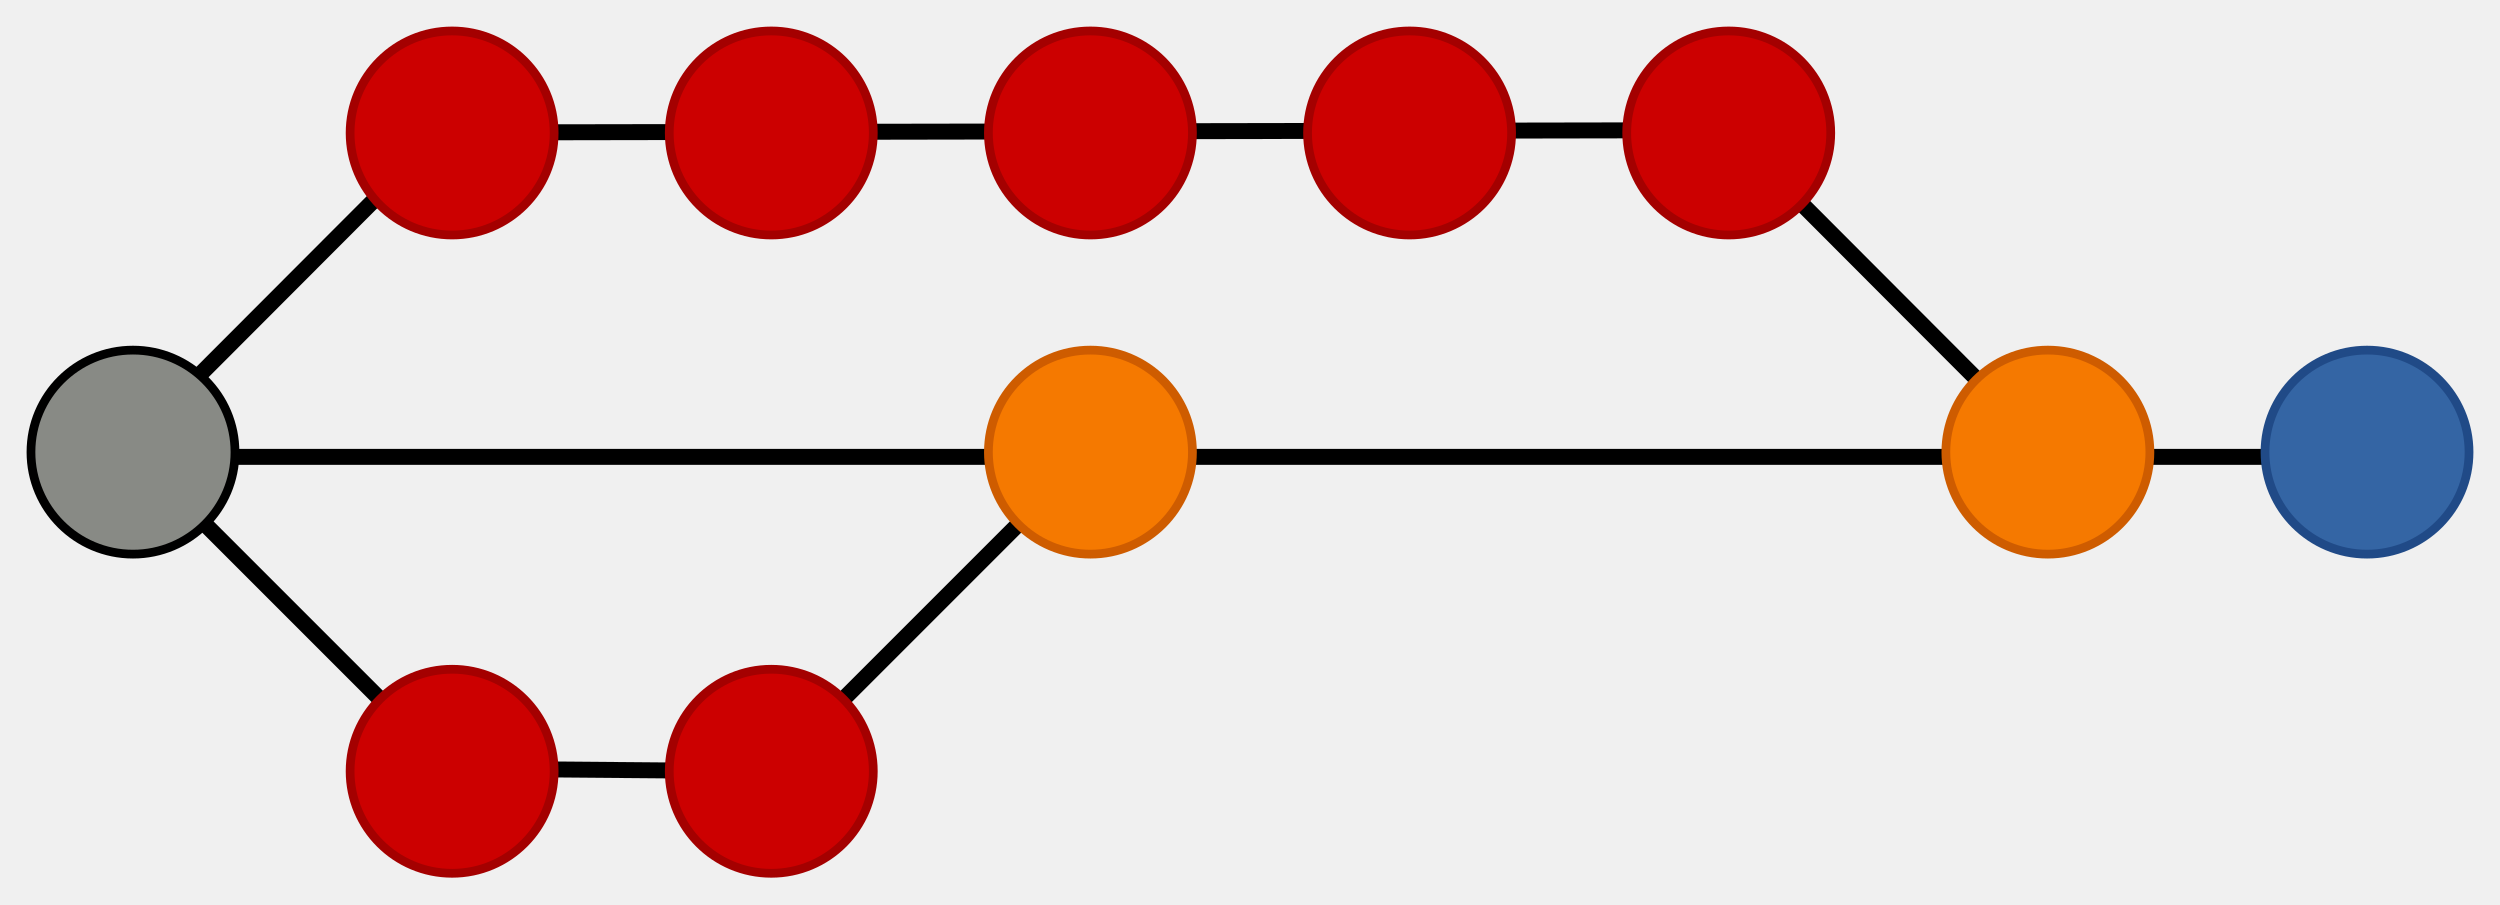
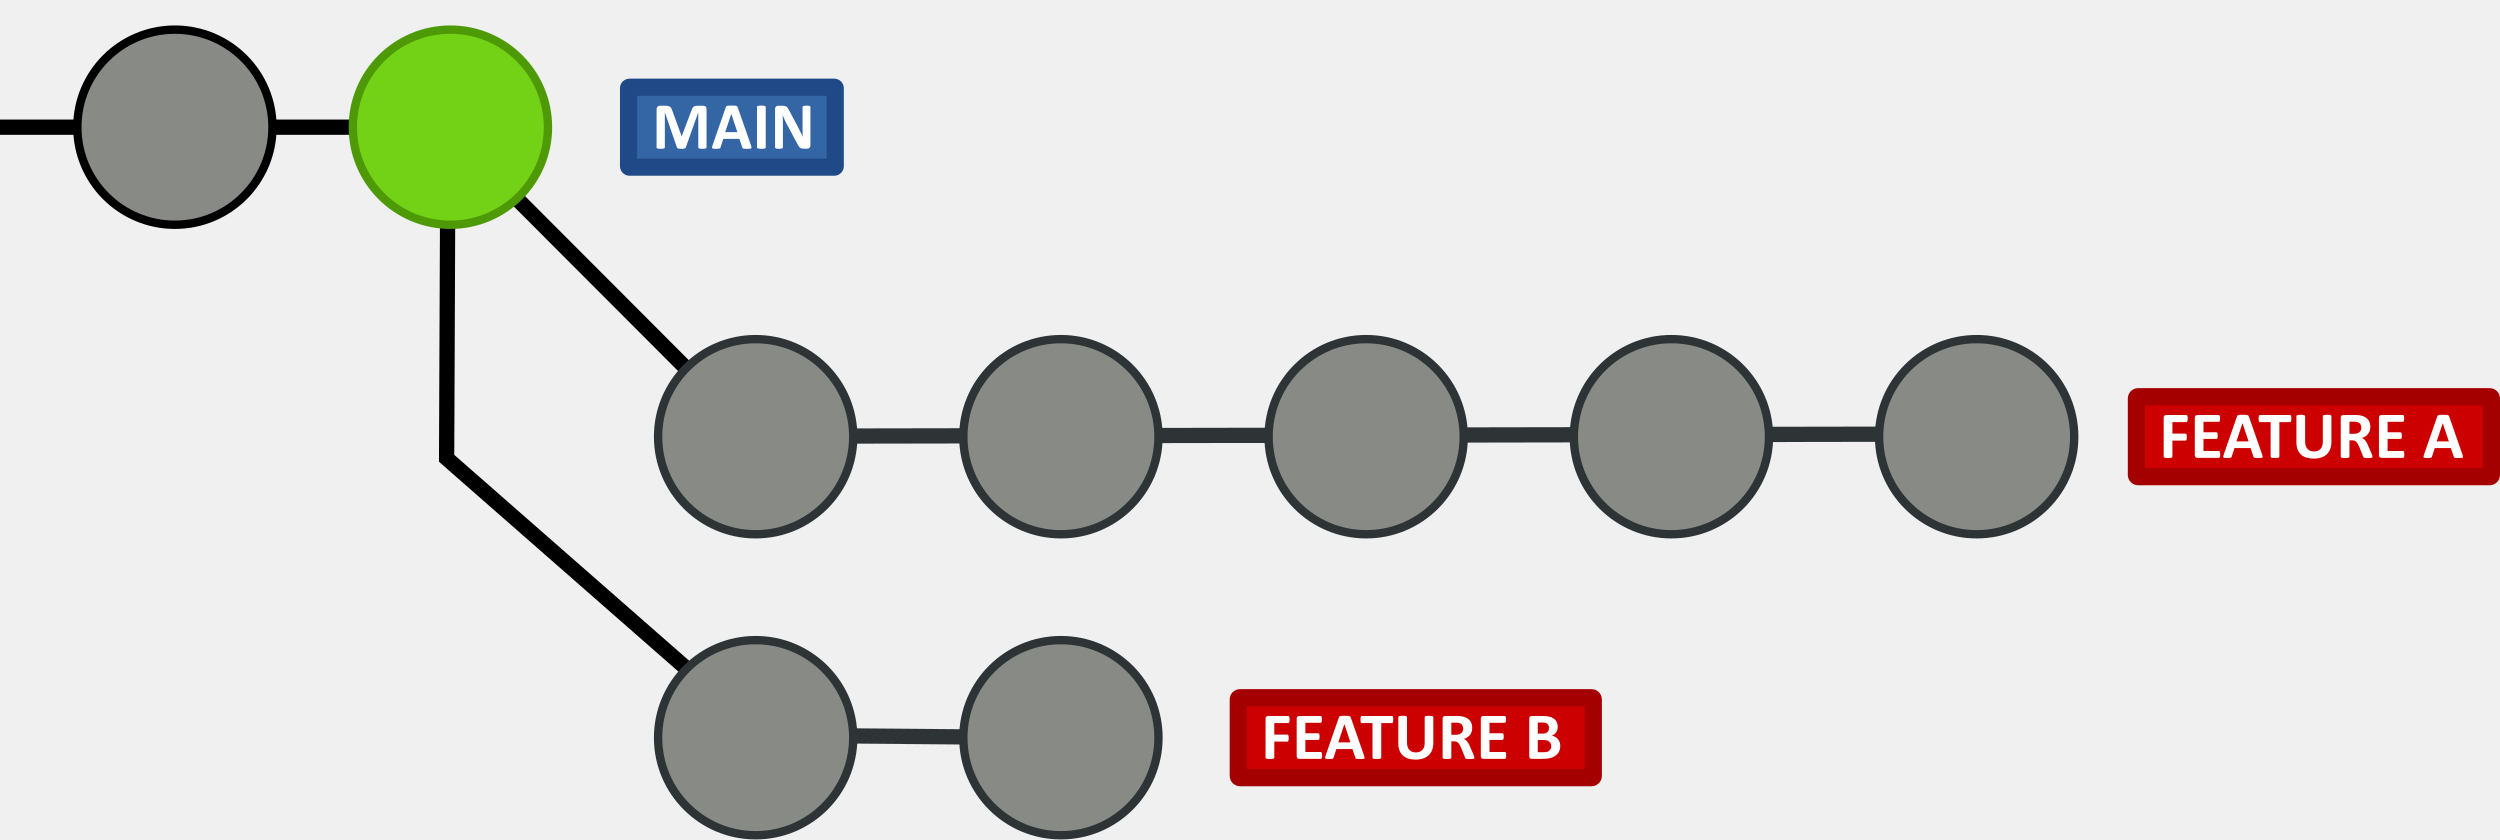
- <svg xmlns="http://www.w3.org/2000/svg" version="1.1" viewBox="0 0 940 340">
-   <g stroke="#000">
-     <path d="m767.66 167.03-117.85-118.08" fill="none" stroke-width="6" />
-     <g transform="translate(-70,-512.52)" fill="none">
-       <g stroke-width="6">
-         <path d="m719.81 561.47-483.76 0.866" />
-         <path d="m117.85 680.73 118.2-118.4" />
-         <path d="m70 512.52" />
-         <path d="m238.44 801.51 83.205 0.694" />
-         <path d="m147.12 709.64 65.757 65.757" />
-         <path d="m387.12 775.4 65.757-65.757" />
+ <svg xmlns="http://www.w3.org/2000/svg" version="1.1" viewBox="0 0 982.801 330" id="svg50" width="982.801" height="330">
+   <defs id="defs54">
+     <rect x="-154.183" y="97.822" width="226.74" height="134.748" id="rect1114" />
+   </defs>
+   <path d="m 174.914,49.81 118.2,118.4" id="path6" style="fill:none;stroke:#000000;stroke-width:6" />
+   <path d="M 127.064,0" id="path8" style="fill:none;stroke:#000000;stroke-width:6" />
+   <path d="m 295.504,288.99 83.205,0.694" id="path10" style="fill:#888a85;stroke:#2e3436;stroke-width:6" />
+   <path d="M 176.11,50 175.575,180.172 269.941,262.877" id="path12" style="fill:none;stroke:#000000;stroke-width:6" />
+   <path d="M 0,50 H 176.11" stroke-width="5.999" id="path18" style="fill:none;stroke:#000000" />
+   <circle cx="297.064" cy="290" r="38.356" fill="#cc0000" stroke="#a40000" id="circle26" style="fill:#888a85;stroke:#2e3436;stroke-width:3.289;stroke-linecap:square" />
+   <circle cx="417.064" cy="290" r="38.356" fill="#cc0000" stroke="#a40000" id="circle28" style="fill:#888a85;stroke:#2e3436;stroke-width:3.289;stroke-linecap:square" />
+   <circle cx="177.064" cy="50" r="38.356" fill="#3465a4" stroke="#204a87" id="circle38" style="fill:#73d216;stroke:#4e9a06;stroke-width:3.289;stroke-linecap:square" />
+   <circle cx="68.759" cy="50" r="38.356" fill="#888a85" stroke-linecap="square" stroke-width="3.289" id="circle22-5" style="stroke:#000000" />
+   <g id="g1019" transform="translate(-589.9868,-140.7705)">
+     <rect x="175.056" y="-918.342" width="31.429" height="81.259" ry="0.392" id="rect52" style="fill:#3465a4;stroke:#204a87;stroke-width:6.755;stroke-linecap:square" transform="rotate(90)" />
+     <g transform="translate(1451.104,-660.962)" aria-label="MASTER" id="g66-5" style="fill:#ffffff;stroke-width:2.97">
+       <g aria-label="MAIN" id="text981" style="font-style:normal;font-weight:normal;font-size:26.667px;line-height:1.25;font-family:sans-serif;fill:#ffffff;fill-opacity:1;stroke:none;stroke-width:2.97">
+         <path d="m -583.364,859.688 q 0,0.13 -0.078,0.234 -0.065,0.104 -0.26,0.169 -0.182,0.065 -0.495,0.104 -0.312,0.039 -0.794,0.039 -0.469,0 -0.781,-0.039 -0.312,-0.039 -0.495,-0.104 -0.182,-0.065 -0.26,-0.169 -0.078,-0.104 -0.078,-0.234 v -13.711 h -0.026 l -4.883,13.698 q -0.052,0.169 -0.169,0.286 -0.117,0.104 -0.326,0.169 -0.195,0.065 -0.508,0.078 -0.312,0.026 -0.755,0.026 -0.443,0 -0.755,-0.039 -0.312,-0.026 -0.521,-0.091 -0.195,-0.078 -0.312,-0.182 -0.117,-0.104 -0.156,-0.247 l -4.714,-13.698 h -0.026 v 13.711 q 0,0.13 -0.078,0.234 -0.065,0.104 -0.26,0.169 -0.195,0.065 -0.508,0.104 -0.299,0.039 -0.781,0.039 -0.469,0 -0.781,-0.039 -0.312,-0.039 -0.508,-0.104 -0.182,-0.065 -0.26,-0.169 -0.065,-0.104 -0.065,-0.234 v -15.013 q 0,-0.664 0.352,-1.016 0.352,-0.352 0.938,-0.352 h 2.24 q 0.599,0 1.029,0.104 0.43,0.091 0.742,0.326 0.312,0.221 0.521,0.599 0.208,0.365 0.365,0.911 l 3.646,10.039 h 0.052 l 3.776,-10.013 q 0.169,-0.547 0.365,-0.924 0.208,-0.378 0.469,-0.612 0.273,-0.234 0.638,-0.326 0.365,-0.104 0.846,-0.104 h 2.305 q 0.352,0 0.599,0.091 0.26,0.091 0.417,0.273 0.169,0.169 0.247,0.43 0.091,0.247 0.091,0.573 z" style="font-style:normal;font-variant:normal;font-weight:bold;font-stretch:normal;font-size:26.667px;font-family:Calibri;-inkscape-font-specification:'Calibri Bold';fill:#ffffff;fill-opacity:1;stroke-width:2.97" id="path1003" />
+         <path d="m -565.89,858.881 q 0.156,0.469 0.195,0.742 0.039,0.273 -0.104,0.417 -0.143,0.13 -0.508,0.156 -0.365,0.039 -1.003,0.039 -0.664,0 -1.042,-0.026 -0.365,-0.013 -0.56,-0.065 -0.195,-0.065 -0.273,-0.169 -0.078,-0.104 -0.13,-0.273 l -1.133,-3.385 h -6.328 l -1.068,3.294 q -0.052,0.182 -0.143,0.312 -0.078,0.117 -0.273,0.195 -0.182,0.065 -0.534,0.091 -0.339,0.026 -0.898,0.026 -0.599,0 -0.938,-0.039 -0.339,-0.039 -0.469,-0.182 -0.13,-0.156 -0.091,-0.43 0.039,-0.273 0.195,-0.729 l 5.195,-14.948 q 0.078,-0.221 0.182,-0.352 0.104,-0.143 0.326,-0.208 0.234,-0.078 0.638,-0.091 0.404,-0.026 1.068,-0.026 0.768,0 1.224,0.026 0.456,0.013 0.703,0.091 0.26,0.065 0.365,0.208 0.117,0.143 0.195,0.391 z m -7.734,-12.357 h -0.013 l -2.383,7.161 h 4.779 z" style="font-style:normal;font-variant:normal;font-weight:bold;font-stretch:normal;font-size:26.667px;font-family:Calibri;-inkscape-font-specification:'Calibri Bold';fill:#ffffff;fill-opacity:1;stroke-width:2.97" id="path1005" />
+         <path d="m -560.095,859.688 q 0,0.13 -0.091,0.234 -0.078,0.104 -0.273,0.169 -0.195,0.065 -0.521,0.104 -0.326,0.039 -0.833,0.039 -0.495,0 -0.833,-0.039 -0.326,-0.039 -0.521,-0.104 -0.195,-0.065 -0.286,-0.169 -0.078,-0.104 -0.078,-0.234 v -15.911 q 0,-0.13 0.078,-0.234 0.091,-0.104 0.286,-0.169 0.208,-0.065 0.534,-0.104 0.326,-0.039 0.82,-0.039 0.508,0 0.833,0.039 0.326,0.039 0.521,0.104 0.195,0.065 0.273,0.169 0.091,0.104 0.091,0.234 z" style="font-style:normal;font-variant:normal;font-weight:bold;font-stretch:normal;font-size:26.667px;font-family:Calibri;-inkscape-font-specification:'Calibri Bold';fill:#ffffff;fill-opacity:1;stroke-width:2.97" id="path1007" />
+         <path d="m -542.53,858.959 q 0,0.299 -0.104,0.534 -0.104,0.234 -0.286,0.391 -0.169,0.156 -0.417,0.234 -0.234,0.065 -0.482,0.065 h -1.458 q -0.456,0 -0.794,-0.091 -0.326,-0.091 -0.612,-0.326 -0.273,-0.247 -0.534,-0.651 -0.26,-0.417 -0.586,-1.068 l -4.193,-7.878 q -0.365,-0.703 -0.742,-1.51 -0.378,-0.82 -0.677,-1.589 h -0.026 q 0.052,0.938 0.078,1.875 0.026,0.924 0.026,1.914 v 8.815 q 0,0.13 -0.078,0.234 -0.065,0.104 -0.247,0.182 -0.169,0.065 -0.469,0.104 -0.299,0.039 -0.768,0.039 -0.456,0 -0.755,-0.039 -0.299,-0.039 -0.469,-0.104 -0.169,-0.078 -0.234,-0.182 -0.065,-0.104 -0.065,-0.234 v -15.143 q 0,-0.612 0.352,-0.911 0.365,-0.312 0.885,-0.312 h 1.836 q 0.495,0 0.833,0.091 0.339,0.078 0.599,0.273 0.273,0.195 0.508,0.547 0.234,0.339 0.482,0.846 l 3.281,6.159 q 0.286,0.56 0.56,1.107 0.286,0.534 0.547,1.081 0.26,0.534 0.508,1.055 0.247,0.521 0.482,1.042 h 0.013 q -0.039,-0.911 -0.065,-1.901 -0.013,-0.99 -0.013,-1.888 v -7.904 q 0,-0.13 0.078,-0.234 0.078,-0.104 0.26,-0.182 0.182,-0.078 0.482,-0.104 0.299,-0.039 0.768,-0.039 0.443,0 0.742,0.039 0.299,0.026 0.456,0.104 0.169,0.078 0.234,0.182 0.065,0.104 0.065,0.234 z" style="font-style:normal;font-variant:normal;font-weight:bold;font-stretch:normal;font-size:26.667px;font-family:Calibri;-inkscape-font-specification:'Calibri Bold';fill:#ffffff;fill-opacity:1;stroke-width:2.97" id="path1009" />
      </g>
-       <path d="m117.85 684.3h841.43" stroke-width="5.999" />
-     </g>
-     <circle cx="50" cy="170" r="38.356" fill="#888a85" stroke-linecap="square" stroke-width="3.289" />
-   </g>
-   <g stroke-linecap="square" stroke-width="3.289">
-     <circle cx="170" cy="290" r="38.356" fill="#c00" stroke="#a40000" />
-     <circle cx="290" cy="290" r="38.356" fill="#c00" stroke="#a40000" />
-     <circle cx="410" cy="170" r="38.356" fill="#f57900" stroke="#ce5c00" />
-     <circle cx="530" cy="50" r="38.356" fill="#c00" stroke="#a40000" />
-     <circle cx="650" cy="50" r="38.356" fill="#c00" stroke="#a40000" />
-     <circle cx="770" cy="170" r="38.356" fill="#f57900" stroke="#ce5c00" />
-     <circle cx="890" cy="170" r="38.356" fill="#3465a4" stroke="#204a87" />
-     <g transform="translate(-70,-512.52)" fill="#c00" stroke="#a40000">
-       <circle cx="480" cy="562.52" r="38.356" />
-       <circle cx="360" cy="562.52" r="38.356" />
-       <circle cx="240" cy="562.52" r="38.356" />
    </g>
  </g>
+   <path d="m 776.874,170.625 -483.76,0.866" id="path4" style="fill:#888a85;stroke:#2e3436;stroke-width:6" />
+   <circle cx="657.064" cy="171.675" r="38.356" fill="#cc0000" stroke="#a40000" id="circle32" style="fill:#888a85;stroke:#2e3436;stroke-width:3.289;stroke-linecap:square" />
+   <circle cx="777.064" cy="171.675" r="38.356" fill="#cc0000" stroke="#a40000" id="circle34" style="fill:#888a85;stroke:#2e3436;stroke-width:3.289;stroke-linecap:square" />
+   <g transform="translate(57.06385,-390.8453)" fill="#cc0000" stroke="#a40000" id="g46" style="fill:#888a85;stroke:#2e3436;stroke-width:3.289;stroke-linecap:square">
+     <circle cx="480" cy="562.52" r="38.356" id="circle40" style="fill:#888a85;stroke:#2e3436" />
+     <circle cx="360" cy="562.52" r="38.356" id="circle42" style="fill:#888a85;stroke:#2e3436" />
+     <circle cx="240" cy="562.52" r="38.356" id="circle44" style="fill:#888a85;stroke:#2e3436" />
+   </g>
+   <rect x="155.96" y="-979.423" width="31.429" height="139.563" ry="0.674" id="rect52-6" style="fill:#cc0000;stroke:#a40000;stroke-width:6.755;stroke-linecap:square" transform="rotate(90)" />
+   <g aria-label="FEATURE A" id="text1060" style="font-style:normal;font-weight:normal;font-size:26.667px;line-height:1.25;font-family:sans-serif;fill:#000000;fill-opacity:1;stroke:none">
+     <path d="m 860.034,164.546 q 0,0.391 -0.039,0.664 -0.026,0.26 -0.104,0.417 -0.065,0.156 -0.156,0.234 -0.091,0.078 -0.208,0.078 h -5.508 v 4.531 h 5.169 q 0.117,0 0.208,0.065 0.091,0.065 0.156,0.221 0.078,0.156 0.104,0.417 0.039,0.26 0.039,0.651 0,0.391 -0.039,0.651 -0.026,0.26 -0.104,0.43 -0.065,0.169 -0.156,0.247 -0.091,0.065 -0.208,0.065 h -5.169 v 6.276 q 0,0.143 -0.078,0.247 -0.078,0.104 -0.286,0.182 -0.195,0.065 -0.521,0.104 -0.326,0.039 -0.833,0.039 -0.495,0 -0.833,-0.039 -0.326,-0.039 -0.521,-0.104 -0.195,-0.078 -0.286,-0.182 -0.078,-0.104 -0.078,-0.247 v -15.273 q 0,-0.573 0.286,-0.82 0.299,-0.26 0.729,-0.26 h 7.93 q 0.117,0 0.208,0.078 0.091,0.065 0.156,0.234 0.078,0.156 0.104,0.43 0.039,0.273 0.039,0.664 z" style="font-style:normal;font-variant:normal;font-weight:bold;font-stretch:normal;font-size:26.667px;font-family:Calibri;-inkscape-font-specification:'Calibri Bold';fill:#ffffff" id="path1118" />
+     <path d="m 872.808,178.647 q 0,0.378 -0.039,0.638 -0.026,0.247 -0.091,0.404 -0.065,0.156 -0.169,0.234 -0.091,0.065 -0.208,0.065 h -8.464 q -0.43,0 -0.729,-0.247 -0.286,-0.26 -0.286,-0.833 v -14.688 q 0,-0.573 0.286,-0.82 0.299,-0.26 0.729,-0.26 h 8.411 q 0.117,0 0.208,0.065 0.091,0.065 0.156,0.234 0.065,0.156 0.091,0.417 0.039,0.247 0.039,0.638 0,0.365 -0.039,0.625 -0.026,0.247 -0.091,0.404 -0.065,0.156 -0.156,0.234 -0.091,0.065 -0.208,0.065 h -6.016 v 4.115 h 5.091 q 0.117,0 0.208,0.078 0.104,0.065 0.169,0.221 0.065,0.143 0.091,0.404 0.039,0.247 0.039,0.612 0,0.378 -0.039,0.625 -0.026,0.247 -0.091,0.404 -0.065,0.143 -0.169,0.208 -0.091,0.065 -0.208,0.065 h -5.091 v 4.753 h 6.068 q 0.117,0 0.208,0.078 0.104,0.065 0.169,0.221 0.065,0.156 0.091,0.417 0.039,0.247 0.039,0.625 z" style="font-style:normal;font-variant:normal;font-weight:bold;font-stretch:normal;font-size:26.667px;font-family:Calibri;-inkscape-font-specification:'Calibri Bold';fill:#ffffff" id="path1120" />
+     <path d="m 889.305,178.712 q 0.156,0.469 0.195,0.742 0.039,0.273 -0.104,0.417 -0.143,0.13 -0.508,0.156 -0.365,0.039 -1.003,0.039 -0.664,0 -1.042,-0.026 -0.365,-0.013 -0.56,-0.065 -0.195,-0.065 -0.273,-0.169 -0.078,-0.104 -0.13,-0.273 l -1.133,-3.385 h -6.328 l -1.068,3.294 q -0.052,0.182 -0.143,0.312 -0.078,0.117 -0.273,0.195 -0.182,0.065 -0.534,0.091 -0.339,0.026 -0.898,0.026 -0.599,0 -0.938,-0.039 -0.339,-0.039 -0.469,-0.182 -0.13,-0.156 -0.091,-0.43 0.039,-0.273 0.195,-0.729 l 5.195,-14.948 q 0.078,-0.221 0.182,-0.352 0.104,-0.143 0.326,-0.208 0.234,-0.078 0.638,-0.091 0.404,-0.026 1.068,-0.026 0.768,0 1.224,0.026 0.456,0.013 0.703,0.091 0.26,0.065 0.365,0.208 0.117,0.143 0.195,0.391 z m -7.734,-12.357 h -0.013 l -2.383,7.161 h 4.779 z" style="font-style:normal;font-variant:normal;font-weight:bold;font-stretch:normal;font-size:26.667px;font-family:Calibri;-inkscape-font-specification:'Calibri Bold';fill:#ffffff" id="path1122" />
+     <path d="m 900.79,164.546 q 0,0.378 -0.039,0.651 -0.026,0.26 -0.091,0.43 -0.065,0.156 -0.169,0.234 -0.091,0.078 -0.208,0.078 h -4.219 v 13.581 q 0,0.13 -0.091,0.234 -0.078,0.104 -0.273,0.169 -0.195,0.065 -0.534,0.104 -0.326,0.039 -0.82,0.039 -0.495,0 -0.833,-0.039 -0.326,-0.039 -0.521,-0.104 -0.195,-0.065 -0.286,-0.169 -0.078,-0.104 -0.078,-0.234 v -13.581 h -4.219 q -0.13,0 -0.221,-0.078 -0.091,-0.078 -0.156,-0.234 -0.065,-0.169 -0.104,-0.43 -0.026,-0.273 -0.026,-0.651 0,-0.391 0.026,-0.664 0.039,-0.273 0.104,-0.43 0.065,-0.169 0.156,-0.234 0.091,-0.078 0.221,-0.078 h 11.875 q 0.117,0 0.208,0.078 0.104,0.065 0.169,0.234 0.065,0.156 0.091,0.43 0.039,0.273 0.039,0.664 z" style="font-style:normal;font-variant:normal;font-weight:bold;font-stretch:normal;font-size:26.667px;font-family:Calibri;-inkscape-font-specification:'Calibri Bold';fill:#ffffff" id="path1124" />
+     <path d="m 916.532,173.712 q 0,1.549 -0.456,2.773 -0.456,1.224 -1.341,2.07 -0.885,0.846 -2.188,1.289 -1.302,0.443 -2.995,0.443 -1.589,0 -2.852,-0.391 -1.263,-0.404 -2.135,-1.211 -0.872,-0.807 -1.341,-2.005 -0.456,-1.211 -0.456,-2.826 v -10.247 q 0,-0.13 0.078,-0.234 0.078,-0.104 0.273,-0.169 0.208,-0.065 0.534,-0.104 0.326,-0.039 0.833,-0.039 0.495,0 0.82,0.039 0.326,0.039 0.521,0.104 0.195,0.065 0.273,0.169 0.091,0.104 0.091,0.234 v 9.948 q 0,1.003 0.247,1.745 0.247,0.729 0.703,1.211 0.469,0.482 1.107,0.729 0.651,0.234 1.445,0.234 0.807,0 1.445,-0.247 0.638,-0.247 1.081,-0.716 0.443,-0.482 0.677,-1.172 0.247,-0.703 0.247,-1.589 v -10.143 q 0,-0.13 0.078,-0.234 0.078,-0.104 0.273,-0.169 0.195,-0.065 0.521,-0.104 0.339,-0.039 0.833,-0.039 0.495,0 0.807,0.039 0.326,0.039 0.521,0.104 0.195,0.065 0.273,0.169 0.078,0.104 0.078,0.234 z" style="font-style:normal;font-variant:normal;font-weight:bold;font-stretch:normal;font-size:26.667px;font-family:Calibri;-inkscape-font-specification:'Calibri Bold';fill:#ffffff" id="path1126" />
+     <path d="m 932.691,179.546 q 0,0.143 -0.052,0.247 -0.052,0.091 -0.247,0.156 -0.195,0.065 -0.573,0.091 -0.378,0.026 -1.029,0.026 -0.547,0 -0.872,-0.026 -0.326,-0.026 -0.521,-0.091 -0.182,-0.078 -0.26,-0.182 -0.078,-0.117 -0.13,-0.273 l -1.51,-3.763 q -0.273,-0.638 -0.534,-1.133 -0.26,-0.495 -0.586,-0.82 -0.312,-0.339 -0.729,-0.508 -0.417,-0.169 -0.964,-0.169 h -1.068 v 6.419 q 0,0.13 -0.091,0.234 -0.078,0.104 -0.273,0.169 -0.195,0.065 -0.521,0.104 -0.326,0.039 -0.833,0.039 -0.495,0 -0.833,-0.039 -0.326,-0.039 -0.521,-0.104 -0.195,-0.065 -0.273,-0.169 -0.078,-0.104 -0.078,-0.234 v -15.3 q 0,-0.573 0.286,-0.82 0.299,-0.26 0.729,-0.26 h 4.362 q 0.664,0 1.094,0.026 0.43,0.026 0.781,0.065 1.016,0.143 1.823,0.495 0.82,0.352 1.38,0.924 0.573,0.56 0.872,1.341 0.299,0.768 0.299,1.771 0,0.846 -0.221,1.549 -0.208,0.69 -0.625,1.237 -0.417,0.547 -1.029,0.951 -0.612,0.404 -1.393,0.651 0.378,0.182 0.703,0.443 0.339,0.26 0.625,0.638 0.299,0.365 0.56,0.846 0.26,0.469 0.508,1.068 l 1.419,3.32 q 0.195,0.495 0.26,0.729 0.065,0.221 0.065,0.352 z m -4.414,-11.432 q 0,-0.833 -0.378,-1.406 -0.378,-0.573 -1.237,-0.807 -0.26,-0.065 -0.599,-0.104 -0.326,-0.039 -0.911,-0.039 h -1.536 v 4.779 h 1.745 q 0.729,0 1.276,-0.169 0.547,-0.182 0.911,-0.495 0.365,-0.326 0.547,-0.768 0.182,-0.443 0.182,-0.99 z" style="font-style:normal;font-variant:normal;font-weight:bold;font-stretch:normal;font-size:26.667px;font-family:Calibri;-inkscape-font-specification:'Calibri Bold';fill:#ffffff" id="path1128" />
+     <path d="m 945.191,178.647 q 0,0.378 -0.039,0.638 -0.026,0.247 -0.091,0.404 -0.065,0.156 -0.169,0.234 -0.091,0.065 -0.208,0.065 h -8.464 q -0.43,0 -0.729,-0.247 -0.286,-0.26 -0.286,-0.833 v -14.688 q 0,-0.573 0.286,-0.82 0.299,-0.26 0.729,-0.26 h 8.411 q 0.117,0 0.208,0.065 0.091,0.065 0.156,0.234 0.065,0.156 0.091,0.417 0.039,0.247 0.039,0.638 0,0.365 -0.039,0.625 -0.026,0.247 -0.091,0.404 -0.065,0.156 -0.156,0.234 -0.091,0.065 -0.208,0.065 h -6.016 v 4.115 h 5.091 q 0.117,0 0.208,0.078 0.104,0.065 0.169,0.221 0.065,0.143 0.091,0.404 0.039,0.247 0.039,0.612 0,0.378 -0.039,0.625 -0.026,0.247 -0.091,0.404 -0.065,0.143 -0.169,0.208 -0.091,0.065 -0.208,0.065 h -5.091 v 4.753 h 6.068 q 0.117,0 0.208,0.078 0.104,0.065 0.169,0.221 0.065,0.156 0.091,0.417 0.039,0.247 0.039,0.625 z" style="font-style:normal;font-variant:normal;font-weight:bold;font-stretch:normal;font-size:26.667px;font-family:Calibri;-inkscape-font-specification:'Calibri Bold';fill:#ffffff" id="path1130" />
+     <path d="m 968.042,178.712 q 0.156,0.469 0.195,0.742 0.039,0.273 -0.104,0.417 -0.143,0.13 -0.508,0.156 -0.365,0.039 -1.003,0.039 -0.664,0 -1.042,-0.026 -0.365,-0.013 -0.56,-0.065 -0.195,-0.065 -0.273,-0.169 -0.078,-0.104 -0.13,-0.273 l -1.133,-3.385 h -6.328 l -1.068,3.294 q -0.052,0.182 -0.143,0.312 -0.078,0.117 -0.273,0.195 -0.182,0.065 -0.534,0.091 -0.339,0.026 -0.898,0.026 -0.599,0 -0.938,-0.039 -0.339,-0.039 -0.469,-0.182 -0.13,-0.156 -0.091,-0.43 0.039,-0.273 0.195,-0.729 l 5.195,-14.948 q 0.078,-0.221 0.182,-0.352 0.104,-0.143 0.326,-0.208 0.234,-0.078 0.638,-0.091 0.404,-0.026 1.068,-0.026 0.768,0 1.224,0.026 0.456,0.013 0.703,0.091 0.26,0.065 0.365,0.208 0.117,0.143 0.195,0.391 z m -7.734,-12.357 h -0.013 l -2.383,7.161 h 4.779 z" style="font-style:normal;font-variant:normal;font-weight:bold;font-stretch:normal;font-size:26.667px;font-family:Calibri;-inkscape-font-specification:'Calibri Bold';fill:#ffffff" id="path1132" />
+   </g>
+   <rect x="274.285" y="-626.356" width="31.429" height="139.563" ry="0.674" id="rect52-6-6" style="fill:#cc0000;stroke:#a40000;stroke-width:6.755;stroke-linecap:square" transform="rotate(90)" />
+   <g aria-label="FEATURE B" id="text1060-1" style="font-style:normal;font-weight:normal;font-size:26.667px;line-height:1.25;font-family:sans-serif;fill:#000000;fill-opacity:1;stroke:none">
+     <path d="m 506.968,282.871 q 0,0.391 -0.039,0.664 -0.026,0.26 -0.104,0.417 -0.065,0.156 -0.156,0.234 -0.091,0.078 -0.208,0.078 h -5.508 v 4.531 h 5.169 q 0.117,0 0.208,0.065 0.091,0.065 0.156,0.221 0.078,0.156 0.104,0.417 0.039,0.26 0.039,0.651 0,0.391 -0.039,0.651 -0.026,0.26 -0.104,0.43 -0.065,0.169 -0.156,0.247 -0.091,0.065 -0.208,0.065 h -5.169 v 6.276 q 0,0.143 -0.078,0.247 -0.078,0.104 -0.286,0.182 -0.195,0.065 -0.521,0.104 -0.326,0.039 -0.833,0.039 -0.495,0 -0.833,-0.039 -0.326,-0.039 -0.521,-0.104 -0.195,-0.078 -0.286,-0.182 -0.078,-0.104 -0.078,-0.247 v -15.273 q 0,-0.573 0.286,-0.82 0.299,-0.26 0.729,-0.26 h 7.93 q 0.117,0 0.208,0.078 0.091,0.065 0.156,0.234 0.078,0.156 0.104,0.43 0.039,0.273 0.039,0.664 z" style="font-style:normal;font-variant:normal;font-weight:bold;font-stretch:normal;font-size:26.667px;font-family:Calibri;-inkscape-font-specification:'Calibri Bold';fill:#ffffff" id="path1135" />
+     <path d="m 519.741,296.973 q 0,0.378 -0.039,0.638 -0.026,0.247 -0.091,0.404 -0.065,0.156 -0.169,0.234 -0.091,0.065 -0.208,0.065 h -8.464 q -0.43,0 -0.729,-0.247 -0.286,-0.26 -0.286,-0.833 v -14.688 q 0,-0.573 0.286,-0.82 0.299,-0.26 0.729,-0.26 h 8.411 q 0.117,0 0.208,0.065 0.091,0.065 0.156,0.234 0.065,0.156 0.091,0.417 0.039,0.247 0.039,0.638 0,0.365 -0.039,0.625 -0.026,0.247 -0.091,0.404 -0.065,0.156 -0.156,0.234 -0.091,0.065 -0.208,0.065 h -6.016 v 4.115 h 5.091 q 0.117,0 0.208,0.078 0.104,0.065 0.169,0.221 0.065,0.143 0.091,0.404 0.039,0.247 0.039,0.612 0,0.378 -0.039,0.625 -0.026,0.247 -0.091,0.404 -0.065,0.143 -0.169,0.208 -0.091,0.065 -0.208,0.065 h -5.091 v 4.753 h 6.068 q 0.117,0 0.208,0.078 0.104,0.065 0.169,0.221 0.065,0.156 0.091,0.417 0.039,0.247 0.039,0.625 z" style="font-style:normal;font-variant:normal;font-weight:bold;font-stretch:normal;font-size:26.667px;font-family:Calibri;-inkscape-font-specification:'Calibri Bold';fill:#ffffff" id="path1137" />
+     <path d="m 536.238,297.038 q 0.156,0.469 0.195,0.742 0.039,0.273 -0.104,0.417 -0.143,0.13 -0.508,0.156 -0.365,0.039 -1.003,0.039 -0.664,0 -1.042,-0.026 -0.365,-0.013 -0.56,-0.065 -0.195,-0.065 -0.273,-0.169 -0.078,-0.104 -0.13,-0.273 l -1.133,-3.385 h -6.328 l -1.068,3.294 q -0.052,0.182 -0.143,0.312 -0.078,0.117 -0.273,0.195 -0.182,0.065 -0.534,0.091 -0.339,0.026 -0.898,0.026 -0.599,0 -0.938,-0.039 -0.339,-0.039 -0.469,-0.182 -0.13,-0.156 -0.091,-0.43 0.039,-0.273 0.195,-0.729 l 5.195,-14.948 q 0.078,-0.221 0.182,-0.352 0.104,-0.143 0.326,-0.208 0.234,-0.078 0.638,-0.091 0.404,-0.026 1.068,-0.026 0.768,0 1.224,0.026 0.456,0.013 0.703,0.091 0.26,0.065 0.365,0.208 0.117,0.143 0.195,0.391 z m -7.734,-12.357 h -0.013 l -2.383,7.161 h 4.779 z" style="font-style:normal;font-variant:normal;font-weight:bold;font-stretch:normal;font-size:26.667px;font-family:Calibri;-inkscape-font-specification:'Calibri Bold';fill:#ffffff" id="path1139" />
+     <path d="m 547.723,282.871 q 0,0.378 -0.039,0.651 -0.026,0.26 -0.091,0.43 -0.065,0.156 -0.169,0.234 -0.091,0.078 -0.208,0.078 h -4.219 v 13.581 q 0,0.13 -0.091,0.234 -0.078,0.104 -0.273,0.169 -0.195,0.065 -0.534,0.104 -0.326,0.039 -0.82,0.039 -0.495,0 -0.833,-0.039 -0.326,-0.039 -0.521,-0.104 -0.195,-0.065 -0.286,-0.169 -0.078,-0.104 -0.078,-0.234 v -13.581 h -4.219 q -0.13,0 -0.221,-0.078 -0.091,-0.078 -0.156,-0.234 -0.065,-0.169 -0.104,-0.43 -0.026,-0.273 -0.026,-0.651 0,-0.391 0.026,-0.664 0.039,-0.273 0.104,-0.43 0.065,-0.169 0.156,-0.234 0.091,-0.078 0.221,-0.078 h 11.875 q 0.117,0 0.208,0.078 0.104,0.065 0.169,0.234 0.065,0.156 0.091,0.43 0.039,0.273 0.039,0.664 z" style="font-style:normal;font-variant:normal;font-weight:bold;font-stretch:normal;font-size:26.667px;font-family:Calibri;-inkscape-font-specification:'Calibri Bold';fill:#ffffff" id="path1141" />
+     <path d="m 563.465,292.038 q 0,1.549 -0.456,2.773 -0.456,1.224 -1.341,2.07 -0.885,0.846 -2.188,1.289 -1.302,0.443 -2.995,0.443 -1.589,0 -2.852,-0.391 -1.263,-0.404 -2.135,-1.211 -0.872,-0.807 -1.341,-2.005 -0.456,-1.211 -0.456,-2.826 v -10.247 q 0,-0.13 0.078,-0.234 0.078,-0.104 0.273,-0.169 0.208,-0.065 0.534,-0.104 0.326,-0.039 0.833,-0.039 0.495,0 0.82,0.039 0.326,0.039 0.521,0.104 0.195,0.065 0.273,0.169 0.091,0.104 0.091,0.234 v 9.948 q 0,1.003 0.247,1.745 0.247,0.729 0.703,1.211 0.469,0.482 1.107,0.729 0.651,0.234 1.445,0.234 0.807,0 1.445,-0.247 0.638,-0.247 1.081,-0.716 0.443,-0.482 0.677,-1.172 0.247,-0.703 0.247,-1.589 v -10.143 q 0,-0.13 0.078,-0.234 0.078,-0.104 0.273,-0.169 0.195,-0.065 0.521,-0.104 0.339,-0.039 0.833,-0.039 0.495,0 0.807,0.039 0.326,0.039 0.521,0.104 0.195,0.065 0.273,0.169 0.078,0.104 0.078,0.234 z" style="font-style:normal;font-variant:normal;font-weight:bold;font-stretch:normal;font-size:26.667px;font-family:Calibri;-inkscape-font-specification:'Calibri Bold';fill:#ffffff" id="path1143" />
+     <path d="m 579.624,297.871 q 0,0.143 -0.052,0.247 -0.052,0.091 -0.247,0.156 -0.195,0.065 -0.573,0.091 -0.378,0.026 -1.029,0.026 -0.547,0 -0.872,-0.026 -0.326,-0.026 -0.521,-0.091 -0.182,-0.078 -0.26,-0.182 -0.078,-0.117 -0.13,-0.273 l -1.51,-3.763 q -0.273,-0.638 -0.534,-1.133 -0.26,-0.495 -0.586,-0.82 -0.312,-0.339 -0.729,-0.508 -0.417,-0.169 -0.964,-0.169 h -1.068 v 6.419 q 0,0.13 -0.091,0.234 -0.078,0.104 -0.273,0.169 -0.195,0.065 -0.521,0.104 -0.326,0.039 -0.833,0.039 -0.495,0 -0.833,-0.039 -0.326,-0.039 -0.521,-0.104 -0.195,-0.065 -0.273,-0.169 -0.078,-0.104 -0.078,-0.234 v -15.3 q 0,-0.573 0.286,-0.82 0.299,-0.26 0.729,-0.26 h 4.362 q 0.664,0 1.094,0.026 0.43,0.026 0.781,0.065 1.016,0.143 1.823,0.495 0.82,0.352 1.38,0.924 0.573,0.56 0.872,1.341 0.299,0.768 0.299,1.771 0,0.846 -0.221,1.549 -0.208,0.69 -0.625,1.237 -0.417,0.547 -1.029,0.951 -0.612,0.404 -1.393,0.651 0.378,0.182 0.703,0.443 0.339,0.26 0.625,0.638 0.299,0.365 0.56,0.846 0.26,0.469 0.508,1.068 l 1.419,3.32 q 0.195,0.495 0.26,0.729 0.065,0.221 0.065,0.352 z m -4.414,-11.432 q 0,-0.833 -0.378,-1.406 -0.378,-0.573 -1.237,-0.807 -0.26,-0.065 -0.599,-0.104 -0.326,-0.039 -0.911,-0.039 h -1.536 v 4.779 h 1.745 q 0.729,0 1.276,-0.169 0.547,-0.182 0.911,-0.495 0.365,-0.326 0.547,-0.768 0.182,-0.443 0.182,-0.99 z" style="font-style:normal;font-variant:normal;font-weight:bold;font-stretch:normal;font-size:26.667px;font-family:Calibri;-inkscape-font-specification:'Calibri Bold';fill:#ffffff" id="path1145" />
+     <path d="m 592.124,296.973 q 0,0.378 -0.039,0.638 -0.026,0.247 -0.091,0.404 -0.065,0.156 -0.169,0.234 -0.091,0.065 -0.208,0.065 h -8.464 q -0.43,0 -0.729,-0.247 -0.286,-0.26 -0.286,-0.833 v -14.688 q 0,-0.573 0.286,-0.82 0.299,-0.26 0.729,-0.26 h 8.411 q 0.117,0 0.208,0.065 0.091,0.065 0.156,0.234 0.065,0.156 0.091,0.417 0.039,0.247 0.039,0.638 0,0.365 -0.039,0.625 -0.026,0.247 -0.091,0.404 -0.065,0.156 -0.156,0.234 -0.091,0.065 -0.208,0.065 h -6.016 v 4.115 h 5.091 q 0.117,0 0.208,0.078 0.104,0.065 0.169,0.221 0.065,0.143 0.091,0.404 0.039,0.247 0.039,0.612 0,0.378 -0.039,0.625 -0.026,0.247 -0.091,0.404 -0.065,0.143 -0.169,0.208 -0.091,0.065 -0.208,0.065 h -5.091 v 4.753 h 6.068 q 0.117,0 0.208,0.078 0.104,0.065 0.169,0.221 0.065,0.156 0.091,0.417 0.039,0.247 0.039,0.625 z" style="font-style:normal;font-variant:normal;font-weight:bold;font-stretch:normal;font-size:26.667px;font-family:Calibri;-inkscape-font-specification:'Calibri Bold';fill:#ffffff" id="path1147" />
+     <path d="m 613.374,293.262 q 0,0.898 -0.247,1.628 -0.247,0.729 -0.69,1.289 -0.43,0.56 -1.042,0.964 -0.599,0.404 -1.328,0.664 -0.729,0.26 -1.562,0.391 -0.82,0.117 -1.836,0.117 h -4.479 q -0.43,0 -0.729,-0.247 -0.286,-0.26 -0.286,-0.833 v -14.688 q 0,-0.573 0.286,-0.82 0.299,-0.26 0.729,-0.26 h 4.232 q 1.549,0 2.617,0.26 1.081,0.26 1.81,0.794 0.742,0.521 1.133,1.328 0.391,0.807 0.391,1.901 0,0.612 -0.156,1.159 -0.156,0.534 -0.456,0.977 -0.299,0.443 -0.742,0.781 -0.43,0.339 -0.99,0.547 0.716,0.13 1.315,0.456 0.612,0.326 1.055,0.846 0.456,0.508 0.716,1.198 0.26,0.69 0.26,1.549 z m -4.427,-7.096 q 0,-0.508 -0.156,-0.911 -0.156,-0.404 -0.469,-0.664 -0.312,-0.273 -0.794,-0.417 -0.469,-0.143 -1.263,-0.143 h -1.732 v 4.375 h 1.914 q 0.742,0 1.185,-0.169 0.443,-0.182 0.729,-0.482 0.299,-0.312 0.443,-0.716 0.143,-0.417 0.143,-0.872 z m 0.872,7.214 q 0,-0.586 -0.195,-1.042 -0.195,-0.469 -0.573,-0.781 -0.378,-0.312 -0.964,-0.482 -0.586,-0.169 -1.523,-0.169 h -2.031 v 4.792 h 2.474 q 0.716,0 1.198,-0.143 0.495,-0.156 0.846,-0.443 0.365,-0.299 0.56,-0.729 0.208,-0.443 0.208,-1.003 z" style="font-style:normal;font-variant:normal;font-weight:bold;font-stretch:normal;font-size:26.667px;font-family:Calibri;-inkscape-font-specification:'Calibri Bold';fill:#ffffff" id="path1149" />
+   </g>
+   <text xml:space="preserve" id="text1112" style="font-style:normal;font-weight:normal;font-size:40px;line-height:1.25;font-family:sans-serif;white-space:pre;shape-inside:url(#rect1114);fill:#000000;fill-opacity:1;stroke:none;" transform="translate(127.0639)" />
</svg>
